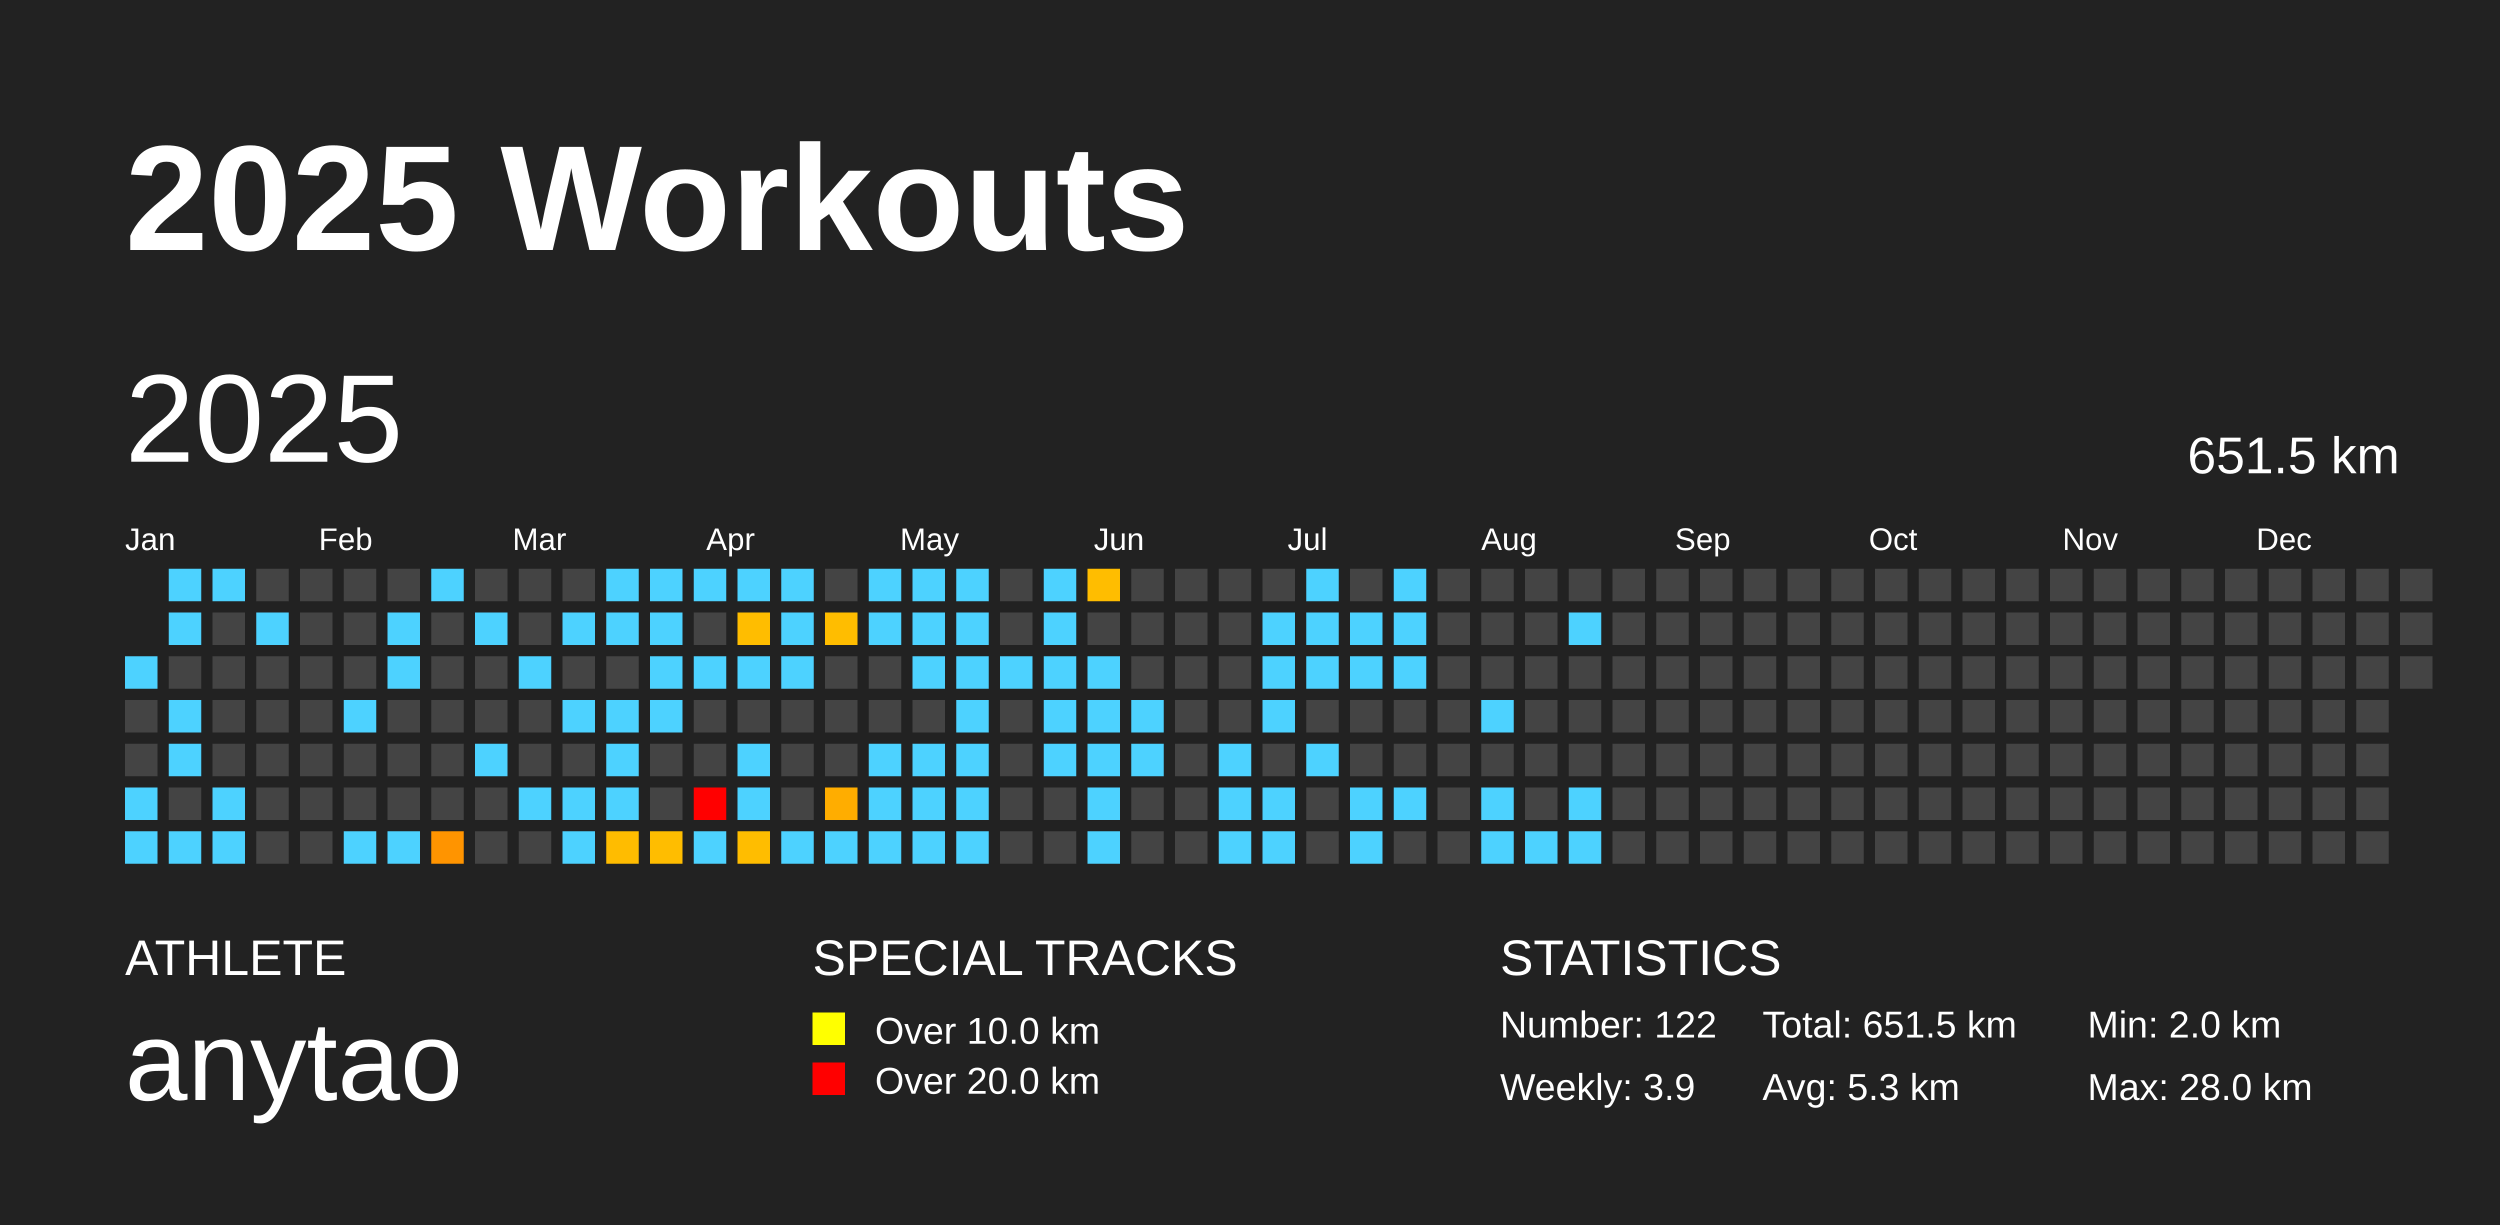
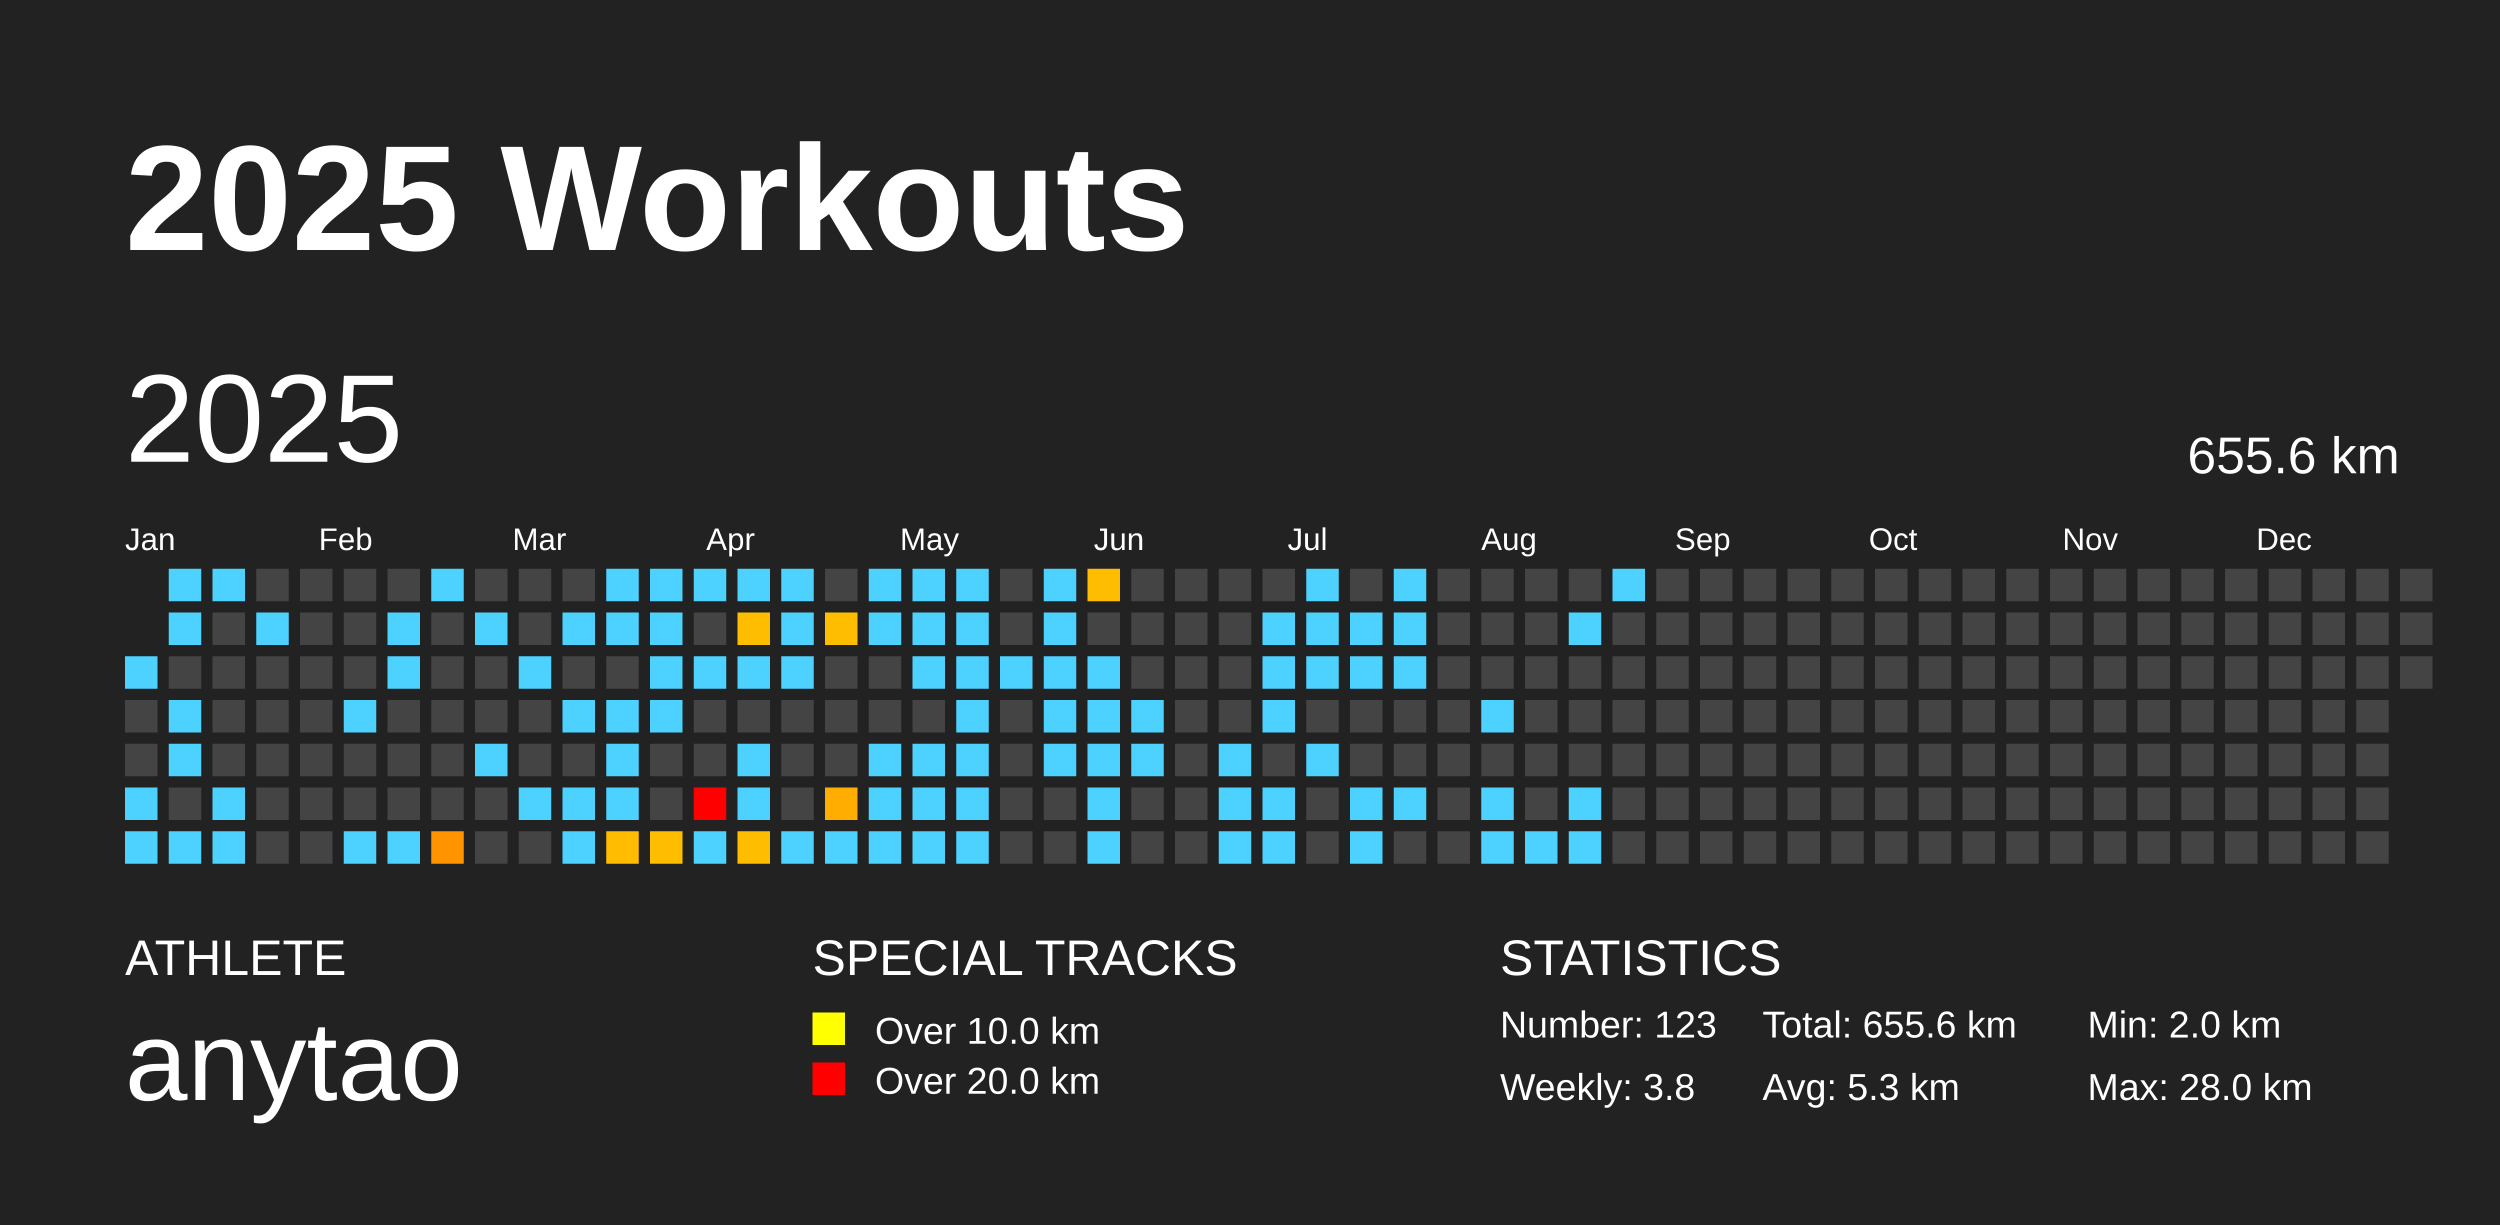
<svg xmlns="http://www.w3.org/2000/svg" baseProfile="full" height="98mm" version="1.1" viewBox="0,0,200,98" width="200mm">
  <defs />
  <rect fill="#222222" height="98" width="200" x="0" y="0" />
  <text fill="#FFFFFF" style="font-size:12px; font-family:Arial; font-weight:bold;" x="10" y="20">2025 Workouts</text>
  <text fill="#FFFFFF" style="font-size:4px; font-family:Arial" x="10" y="78">ATHLETE</text>
  <text fill="#FFFFFF" style="font-size:9px; font-family:Arial" x="10" y="88">anytao</text>
  <text fill="#FFFFFF" style="font-size:4px; font-family:Arial" x="65" y="78">SPECIAL TRACKS</text>
  <rect fill="yellow" height="2.6" width="2.6" x="65" y="81" />
  <text fill="#FFFFFF" style="font-size:3px; font-family:Arial" x="70" y="83.5">Over 10.0 km</text>
  <rect fill="red" height="2.6" width="2.6" x="65" y="85" />
  <text fill="#FFFFFF" style="font-size:3px; font-family:Arial" x="70" y="87.5">Over 20.0 km</text>
  <text fill="#FFFFFF" style="font-size:4px; font-family:Arial" x="120" y="78">STATISTICS</text>
-   <text fill="#FFFFFF" style="font-size:3px; font-family:Arial" x="120" y="83">Number: 122</text>
-   <text fill="#FFFFFF" style="font-size:3px; font-family:Arial" x="120" y="88">Weekly: 3.9</text>
-   <text fill="#FFFFFF" style="font-size:3px; font-family:Arial" x="141" y="83">Total: 651.5 km</text>
+   <text fill="#FFFFFF" style="font-size:3px; font-family:Arial" x="120" y="83">Number: 123</text>
+   <text fill="#FFFFFF" style="font-size:3px; font-family:Arial" x="120" y="88">Weekly: 3.8</text>
+   <text fill="#FFFFFF" style="font-size:3px; font-family:Arial" x="141" y="83">Total: 655.6 km</text>
  <text fill="#FFFFFF" style="font-size:3px; font-family:Arial" x="141" y="88">Avg: 5.3 km</text>
  <text fill="#FFFFFF" style="font-size:3px; font-family:Arial" x="167" y="83">Min: 2.0 km</text>
  <text fill="#FFFFFF" style="font-size:3px; font-family:Arial" x="167" y="88">Max: 28.0 km</text>
  <text dominant-baseline="hanging" fill="#FFFFFF" style="font-size:10.0px; font-family:Arial;" x="10" y="30">2025</text>
-   <text dominant-baseline="hanging" fill="#FFFFFF" style="font-size:4.125px; font-family:Arial;" x="175" y="35">651.5 km</text>
+   <text dominant-baseline="hanging" fill="#FFFFFF" style="font-size:4.125px; font-family:Arial;" x="175" y="35">655.6 km</text>
  <text fill="#FFFFFF" style="font-size:2.5px; font-family:Arial" x="10.0" y="44">Jan</text>
  <text fill="#FFFFFF" style="font-size:2.5px; font-family:Arial" x="25.5" y="44">Feb</text>
  <text fill="#FFFFFF" style="font-size:2.5px; font-family:Arial" x="41.0" y="44">Mar</text>
  <text fill="#FFFFFF" style="font-size:2.5px; font-family:Arial" x="56.5" y="44">Apr</text>
  <text fill="#FFFFFF" style="font-size:2.5px; font-family:Arial" x="72.0" y="44">May</text>
  <text fill="#FFFFFF" style="font-size:2.5px; font-family:Arial" x="87.5" y="44">Jun</text>
  <text fill="#FFFFFF" style="font-size:2.5px; font-family:Arial" x="103.0" y="44">Jul</text>
  <text fill="#FFFFFF" style="font-size:2.5px; font-family:Arial" x="118.5" y="44">Aug</text>
  <text fill="#FFFFFF" style="font-size:2.5px; font-family:Arial" x="134.0" y="44">Sep</text>
  <text fill="#FFFFFF" style="font-size:2.5px; font-family:Arial" x="149.5" y="44">Oct</text>
  <text fill="#FFFFFF" style="font-size:2.5px; font-family:Arial" x="165.0" y="44">Nov</text>
  <text fill="#FFFFFF" style="font-size:2.5px; font-family:Arial" x="180.5" y="44">Dec</text>
  <rect fill="#4dd2ff" height="2.6" width="2.6" x="10.0" y="52.5" />
  <rect fill="#444444" height="2.6" width="2.6" x="10.0" y="56.0" />
  <rect fill="#444444" height="2.6" width="2.6" x="10.0" y="59.5" />
  <rect fill="#4dd2ff" height="2.6" width="2.6" x="10.0" y="63.0" />
  <rect fill="#4dd2ff" height="2.6" width="2.6" x="10.0" y="66.5" />
  <rect fill="#4dd2ff" height="2.6" width="2.6" x="13.5" y="45.5" />
  <rect fill="#4dd2ff" height="2.6" width="2.6" x="13.5" y="49.0" />
  <rect fill="#444444" height="2.6" width="2.6" x="13.5" y="52.5" />
  <rect fill="#4dd2ff" height="2.6" width="2.6" x="13.5" y="56.0" />
  <rect fill="#4dd2ff" height="2.6" width="2.6" x="13.5" y="59.5" />
  <rect fill="#444444" height="2.6" width="2.6" x="13.5" y="63.0" />
  <rect fill="#4dd2ff" height="2.6" width="2.6" x="13.5" y="66.5" />
  <rect fill="#4dd2ff" height="2.6" width="2.6" x="17.0" y="45.5" />
  <rect fill="#444444" height="2.6" width="2.6" x="17.0" y="49.0" />
  <rect fill="#444444" height="2.6" width="2.6" x="17.0" y="52.5" />
  <rect fill="#444444" height="2.6" width="2.6" x="17.0" y="56.0" />
  <rect fill="#444444" height="2.6" width="2.6" x="17.0" y="59.5" />
  <rect fill="#4dd2ff" height="2.6" width="2.6" x="17.0" y="63.0" />
  <rect fill="#4dd2ff" height="2.6" width="2.6" x="17.0" y="66.5" />
  <rect fill="#444444" height="2.6" width="2.6" x="20.5" y="45.5" />
  <rect fill="#4dd2ff" height="2.6" width="2.6" x="20.5" y="49.0" />
  <rect fill="#444444" height="2.6" width="2.6" x="20.5" y="52.5" />
  <rect fill="#444444" height="2.6" width="2.6" x="20.5" y="56.0" />
  <rect fill="#444444" height="2.6" width="2.6" x="20.5" y="59.5" />
  <rect fill="#444444" height="2.6" width="2.6" x="20.5" y="63.0" />
  <rect fill="#444444" height="2.6" width="2.6" x="20.5" y="66.5" />
  <rect fill="#444444" height="2.6" width="2.6" x="24.0" y="45.5" />
  <rect fill="#444444" height="2.6" width="2.6" x="24.0" y="49.0" />
  <rect fill="#444444" height="2.6" width="2.6" x="24.0" y="52.5" />
  <rect fill="#444444" height="2.6" width="2.6" x="24.0" y="56.0" />
  <rect fill="#444444" height="2.6" width="2.6" x="24.0" y="59.5" />
  <rect fill="#444444" height="2.6" width="2.6" x="24.0" y="63.0" />
  <rect fill="#444444" height="2.6" width="2.6" x="24.0" y="66.5" />
  <rect fill="#444444" height="2.6" width="2.6" x="27.5" y="45.5" />
  <rect fill="#444444" height="2.6" width="2.6" x="27.5" y="49.0" />
  <rect fill="#444444" height="2.6" width="2.6" x="27.5" y="52.5" />
  <rect fill="#4dd2ff" height="2.6" width="2.6" x="27.5" y="56.0" />
  <rect fill="#444444" height="2.6" width="2.6" x="27.5" y="59.5" />
  <rect fill="#444444" height="2.6" width="2.6" x="27.5" y="63.0" />
  <rect fill="#4dd2ff" height="2.6" width="2.6" x="27.5" y="66.5" />
  <rect fill="#444444" height="2.6" width="2.6" x="31.0" y="45.5" />
  <rect fill="#4dd2ff" height="2.6" width="2.6" x="31.0" y="49.0" />
  <rect fill="#4dd2ff" height="2.6" width="2.6" x="31.0" y="52.5" />
  <rect fill="#444444" height="2.6" width="2.6" x="31.0" y="56.0" />
  <rect fill="#444444" height="2.6" width="2.6" x="31.0" y="59.5" />
  <rect fill="#444444" height="2.6" width="2.6" x="31.0" y="63.0" />
  <rect fill="#4dd2ff" height="2.6" width="2.6" x="31.0" y="66.5" />
  <rect fill="#4dd2ff" height="2.6" width="2.6" x="34.5" y="45.5" />
  <rect fill="#444444" height="2.6" width="2.6" x="34.5" y="49.0" />
  <rect fill="#444444" height="2.6" width="2.6" x="34.5" y="52.5" />
  <rect fill="#444444" height="2.6" width="2.6" x="34.5" y="56.0" />
  <rect fill="#444444" height="2.6" width="2.6" x="34.5" y="59.5" />
  <rect fill="#444444" height="2.6" width="2.6" x="34.5" y="63.0" />
  <rect fill="#ff9400" height="2.6" width="2.6" x="34.5" y="66.5" />
  <rect fill="#444444" height="2.6" width="2.6" x="38.0" y="45.5" />
  <rect fill="#4dd2ff" height="2.6" width="2.6" x="38.0" y="49.0" />
  <rect fill="#444444" height="2.6" width="2.6" x="38.0" y="52.5" />
  <rect fill="#444444" height="2.6" width="2.6" x="38.0" y="56.0" />
  <rect fill="#4dd2ff" height="2.6" width="2.6" x="38.0" y="59.5" />
  <rect fill="#444444" height="2.6" width="2.6" x="38.0" y="63.0" />
  <rect fill="#444444" height="2.6" width="2.6" x="38.0" y="66.5" />
  <rect fill="#444444" height="2.6" width="2.6" x="41.5" y="45.5" />
  <rect fill="#444444" height="2.6" width="2.6" x="41.5" y="49.0" />
  <rect fill="#4dd2ff" height="2.6" width="2.6" x="41.5" y="52.5" />
  <rect fill="#444444" height="2.6" width="2.6" x="41.5" y="56.0" />
  <rect fill="#444444" height="2.6" width="2.6" x="41.5" y="59.5" />
  <rect fill="#4dd2ff" height="2.6" width="2.6" x="41.5" y="63.0" />
  <rect fill="#444444" height="2.6" width="2.6" x="41.5" y="66.5" />
  <rect fill="#444444" height="2.6" width="2.6" x="45.0" y="45.5" />
  <rect fill="#4dd2ff" height="2.6" width="2.6" x="45.0" y="49.0" />
  <rect fill="#444444" height="2.6" width="2.6" x="45.0" y="52.5" />
  <rect fill="#4dd2ff" height="2.6" width="2.6" x="45.0" y="56.0" />
  <rect fill="#444444" height="2.6" width="2.6" x="45.0" y="59.5" />
  <rect fill="#4dd2ff" height="2.6" width="2.6" x="45.0" y="63.0" />
  <rect fill="#4dd2ff" height="2.6" width="2.6" x="45.0" y="66.5" />
  <rect fill="#4dd2ff" height="2.6" width="2.6" x="48.5" y="45.5" />
  <rect fill="#4dd2ff" height="2.6" width="2.6" x="48.5" y="49.0" />
  <rect fill="#444444" height="2.6" width="2.6" x="48.5" y="52.5" />
  <rect fill="#4dd2ff" height="2.6" width="2.6" x="48.5" y="56.0" />
  <rect fill="#4dd2ff" height="2.6" width="2.6" x="48.5" y="59.5" />
  <rect fill="#4dd2ff" height="2.6" width="2.6" x="48.5" y="63.0" />
  <rect fill="#ffbc00" height="2.6" width="2.6" x="48.5" y="66.5" />
  <rect fill="#4dd2ff" height="2.6" width="2.6" x="52.0" y="45.5" />
  <rect fill="#4dd2ff" height="2.6" width="2.6" x="52.0" y="49.0" />
  <rect fill="#4dd2ff" height="2.6" width="2.6" x="52.0" y="52.5" />
  <rect fill="#4dd2ff" height="2.6" width="2.6" x="52.0" y="56.0" />
  <rect fill="#444444" height="2.6" width="2.6" x="52.0" y="59.5" />
  <rect fill="#444444" height="2.6" width="2.6" x="52.0" y="63.0" />
  <rect fill="#ffbd00" height="2.6" width="2.6" x="52.0" y="66.5" />
  <rect fill="#4dd2ff" height="2.6" width="2.6" x="55.5" y="45.5" />
  <rect fill="#444444" height="2.6" width="2.6" x="55.5" y="49.0" />
  <rect fill="#4dd2ff" height="2.6" width="2.6" x="55.5" y="52.5" />
  <rect fill="#444444" height="2.6" width="2.6" x="55.5" y="56.0" />
  <rect fill="#444444" height="2.6" width="2.6" x="55.5" y="59.5" />
  <rect fill="red" height="2.6" width="2.6" x="55.5" y="63.0" />
  <rect fill="#4dd2ff" height="2.6" width="2.6" x="55.5" y="66.5" />
  <rect fill="#4dd2ff" height="2.6" width="2.6" x="59.0" y="45.5" />
  <rect fill="#ffbd00" height="2.6" width="2.6" x="59.0" y="49.0" />
  <rect fill="#4dd2ff" height="2.6" width="2.6" x="59.0" y="52.5" />
  <rect fill="#444444" height="2.6" width="2.6" x="59.0" y="56.0" />
  <rect fill="#4dd2ff" height="2.6" width="2.6" x="59.0" y="59.5" />
  <rect fill="#4dd2ff" height="2.6" width="2.6" x="59.0" y="63.0" />
  <rect fill="#ffbd00" height="2.6" width="2.6" x="59.0" y="66.5" />
  <rect fill="#4dd2ff" height="2.6" width="2.6" x="62.5" y="45.5" />
  <rect fill="#4dd2ff" height="2.6" width="2.6" x="62.5" y="49.0" />
  <rect fill="#4dd2ff" height="2.6" width="2.6" x="62.5" y="52.5" />
  <rect fill="#444444" height="2.6" width="2.6" x="62.5" y="56.0" />
  <rect fill="#444444" height="2.6" width="2.6" x="62.5" y="59.5" />
  <rect fill="#444444" height="2.6" width="2.6" x="62.5" y="63.0" />
  <rect fill="#4dd2ff" height="2.6" width="2.6" x="62.5" y="66.5" />
  <rect fill="#444444" height="2.6" width="2.6" x="66.0" y="45.5" />
  <rect fill="#ffbd00" height="2.6" width="2.6" x="66.0" y="49.0" />
  <rect fill="#444444" height="2.6" width="2.6" x="66.0" y="52.5" />
  <rect fill="#444444" height="2.6" width="2.6" x="66.0" y="56.0" />
  <rect fill="#444444" height="2.6" width="2.6" x="66.0" y="59.5" />
  <rect fill="#ffad00" height="2.6" width="2.6" x="66.0" y="63.0" />
  <rect fill="#4dd2ff" height="2.6" width="2.6" x="66.0" y="66.5" />
  <rect fill="#4dd2ff" height="2.6" width="2.6" x="69.5" y="45.5" />
  <rect fill="#4dd2ff" height="2.6" width="2.6" x="69.5" y="49.0" />
  <rect fill="#444444" height="2.6" width="2.6" x="69.5" y="52.5" />
  <rect fill="#444444" height="2.6" width="2.6" x="69.5" y="56.0" />
  <rect fill="#4dd2ff" height="2.6" width="2.6" x="69.5" y="59.5" />
  <rect fill="#4dd2ff" height="2.6" width="2.6" x="69.5" y="63.0" />
  <rect fill="#4dd2ff" height="2.6" width="2.6" x="69.5" y="66.5" />
  <rect fill="#4dd2ff" height="2.6" width="2.6" x="73.0" y="45.5" />
  <rect fill="#4dd2ff" height="2.6" width="2.6" x="73.0" y="49.0" />
  <rect fill="#4dd2ff" height="2.6" width="2.6" x="73.0" y="52.5" />
  <rect fill="#444444" height="2.6" width="2.6" x="73.0" y="56.0" />
  <rect fill="#4dd2ff" height="2.6" width="2.6" x="73.0" y="59.5" />
  <rect fill="#4dd2ff" height="2.6" width="2.6" x="73.0" y="63.0" />
  <rect fill="#4dd2ff" height="2.6" width="2.6" x="73.0" y="66.5" />
  <rect fill="#4dd2ff" height="2.6" width="2.6" x="76.5" y="45.5" />
  <rect fill="#4dd2ff" height="2.6" width="2.6" x="76.5" y="49.0" />
  <rect fill="#4dd2ff" height="2.6" width="2.6" x="76.5" y="52.5" />
  <rect fill="#4dd2ff" height="2.6" width="2.6" x="76.5" y="56.0" />
  <rect fill="#4dd2ff" height="2.6" width="2.6" x="76.5" y="59.5" />
  <rect fill="#4dd2ff" height="2.6" width="2.6" x="76.5" y="63.0" />
  <rect fill="#4dd2ff" height="2.6" width="2.6" x="76.5" y="66.5" />
  <rect fill="#444444" height="2.6" width="2.6" x="80.0" y="45.5" />
  <rect fill="#444444" height="2.6" width="2.6" x="80.0" y="49.0" />
  <rect fill="#4dd2ff" height="2.6" width="2.6" x="80.0" y="52.5" />
  <rect fill="#444444" height="2.6" width="2.6" x="80.0" y="56.0" />
  <rect fill="#444444" height="2.6" width="2.6" x="80.0" y="59.5" />
  <rect fill="#444444" height="2.6" width="2.6" x="80.0" y="63.0" />
  <rect fill="#444444" height="2.6" width="2.6" x="80.0" y="66.5" />
  <rect fill="#4dd2ff" height="2.6" width="2.6" x="83.5" y="45.5" />
  <rect fill="#4dd2ff" height="2.6" width="2.6" x="83.5" y="49.0" />
  <rect fill="#4dd2ff" height="2.6" width="2.6" x="83.5" y="52.5" />
  <rect fill="#4dd2ff" height="2.6" width="2.6" x="83.5" y="56.0" />
  <rect fill="#4dd2ff" height="2.6" width="2.6" x="83.5" y="59.5" />
  <rect fill="#444444" height="2.6" width="2.6" x="83.5" y="63.0" />
  <rect fill="#444444" height="2.6" width="2.6" x="83.5" y="66.5" />
  <rect fill="#ffbd00" height="2.6" width="2.6" x="87.0" y="45.5" />
  <rect fill="#444444" height="2.6" width="2.6" x="87.0" y="49.0" />
  <rect fill="#4dd2ff" height="2.6" width="2.6" x="87.0" y="52.5" />
  <rect fill="#4dd2ff" height="2.6" width="2.6" x="87.0" y="56.0" />
  <rect fill="#4dd2ff" height="2.6" width="2.6" x="87.0" y="59.5" />
  <rect fill="#4dd2ff" height="2.6" width="2.6" x="87.0" y="63.0" />
  <rect fill="#4dd2ff" height="2.6" width="2.6" x="87.0" y="66.5" />
  <rect fill="#444444" height="2.6" width="2.6" x="90.5" y="45.5" />
  <rect fill="#444444" height="2.6" width="2.6" x="90.5" y="49.0" />
  <rect fill="#444444" height="2.6" width="2.6" x="90.5" y="52.5" />
  <rect fill="#4dd2ff" height="2.6" width="2.6" x="90.5" y="56.0" />
  <rect fill="#4dd2ff" height="2.6" width="2.6" x="90.5" y="59.5" />
  <rect fill="#444444" height="2.6" width="2.6" x="90.5" y="63.0" />
  <rect fill="#444444" height="2.6" width="2.6" x="90.5" y="66.5" />
  <rect fill="#444444" height="2.6" width="2.6" x="94.0" y="45.5" />
  <rect fill="#444444" height="2.6" width="2.6" x="94.0" y="49.0" />
  <rect fill="#444444" height="2.6" width="2.6" x="94.0" y="52.5" />
  <rect fill="#444444" height="2.6" width="2.6" x="94.0" y="56.0" />
  <rect fill="#444444" height="2.6" width="2.6" x="94.0" y="59.5" />
  <rect fill="#444444" height="2.6" width="2.6" x="94.0" y="63.0" />
  <rect fill="#444444" height="2.6" width="2.6" x="94.0" y="66.5" />
  <rect fill="#444444" height="2.6" width="2.6" x="97.5" y="45.5" />
  <rect fill="#444444" height="2.6" width="2.6" x="97.5" y="49.0" />
  <rect fill="#444444" height="2.6" width="2.6" x="97.5" y="52.5" />
  <rect fill="#444444" height="2.6" width="2.6" x="97.5" y="56.0" />
  <rect fill="#4dd2ff" height="2.6" width="2.6" x="97.5" y="59.5" />
  <rect fill="#4dd2ff" height="2.6" width="2.6" x="97.5" y="63.0" />
  <rect fill="#4dd2ff" height="2.6" width="2.6" x="97.5" y="66.5" />
  <rect fill="#444444" height="2.6" width="2.6" x="101.0" y="45.5" />
  <rect fill="#4dd2ff" height="2.6" width="2.6" x="101.0" y="49.0" />
  <rect fill="#4dd2ff" height="2.6" width="2.6" x="101.0" y="52.5" />
  <rect fill="#4dd2ff" height="2.6" width="2.6" x="101.0" y="56.0" />
  <rect fill="#444444" height="2.6" width="2.6" x="101.0" y="59.5" />
  <rect fill="#4dd2ff" height="2.6" width="2.6" x="101.0" y="63.0" />
  <rect fill="#4dd2ff" height="2.6" width="2.6" x="101.0" y="66.5" />
  <rect fill="#4dd2ff" height="2.6" width="2.6" x="104.5" y="45.5" />
  <rect fill="#4dd2ff" height="2.6" width="2.6" x="104.5" y="49.0" />
  <rect fill="#4dd2ff" height="2.6" width="2.6" x="104.5" y="52.5" />
  <rect fill="#444444" height="2.6" width="2.6" x="104.5" y="56.0" />
  <rect fill="#4dd2ff" height="2.6" width="2.6" x="104.5" y="59.5" />
  <rect fill="#444444" height="2.6" width="2.6" x="104.5" y="63.0" />
  <rect fill="#444444" height="2.6" width="2.6" x="104.5" y="66.5" />
  <rect fill="#444444" height="2.6" width="2.6" x="108.0" y="45.5" />
  <rect fill="#4dd2ff" height="2.6" width="2.6" x="108.0" y="49.0" />
  <rect fill="#4dd2ff" height="2.6" width="2.6" x="108.0" y="52.5" />
  <rect fill="#444444" height="2.6" width="2.6" x="108.0" y="56.0" />
  <rect fill="#444444" height="2.6" width="2.6" x="108.0" y="59.5" />
  <rect fill="#4dd2ff" height="2.6" width="2.6" x="108.0" y="63.0" />
  <rect fill="#4dd2ff" height="2.6" width="2.6" x="108.0" y="66.5" />
  <rect fill="#4dd2ff" height="2.6" width="2.6" x="111.5" y="45.5" />
  <rect fill="#4dd2ff" height="2.6" width="2.6" x="111.5" y="49.0" />
  <rect fill="#4dd2ff" height="2.6" width="2.6" x="111.5" y="52.5" />
  <rect fill="#444444" height="2.6" width="2.6" x="111.5" y="56.0" />
  <rect fill="#444444" height="2.6" width="2.6" x="111.5" y="59.5" />
  <rect fill="#4dd2ff" height="2.6" width="2.6" x="111.5" y="63.0" />
  <rect fill="#444444" height="2.6" width="2.6" x="111.5" y="66.5" />
  <rect fill="#444444" height="2.6" width="2.6" x="115.0" y="45.5" />
  <rect fill="#444444" height="2.6" width="2.6" x="115.0" y="49.0" />
  <rect fill="#444444" height="2.6" width="2.6" x="115.0" y="52.5" />
  <rect fill="#444444" height="2.6" width="2.6" x="115.0" y="56.0" />
  <rect fill="#444444" height="2.6" width="2.6" x="115.0" y="59.5" />
  <rect fill="#444444" height="2.6" width="2.6" x="115.0" y="63.0" />
  <rect fill="#444444" height="2.6" width="2.6" x="115.0" y="66.5" />
  <rect fill="#444444" height="2.6" width="2.6" x="118.5" y="45.5" />
  <rect fill="#444444" height="2.6" width="2.6" x="118.5" y="49.0" />
  <rect fill="#444444" height="2.6" width="2.6" x="118.5" y="52.5" />
  <rect fill="#4dd2ff" height="2.6" width="2.6" x="118.5" y="56.0" />
  <rect fill="#444444" height="2.6" width="2.6" x="118.5" y="59.5" />
  <rect fill="#4dd2ff" height="2.6" width="2.6" x="118.5" y="63.0" />
  <rect fill="#4dd2ff" height="2.6" width="2.6" x="118.5" y="66.5" />
  <rect fill="#444444" height="2.6" width="2.6" x="122.0" y="45.5" />
  <rect fill="#444444" height="2.6" width="2.6" x="122.0" y="49.0" />
  <rect fill="#444444" height="2.6" width="2.6" x="122.0" y="52.5" />
  <rect fill="#444444" height="2.6" width="2.6" x="122.0" y="56.0" />
  <rect fill="#444444" height="2.6" width="2.6" x="122.0" y="59.5" />
  <rect fill="#444444" height="2.6" width="2.6" x="122.0" y="63.0" />
  <rect fill="#4dd2ff" height="2.6" width="2.6" x="122.0" y="66.5" />
  <rect fill="#444444" height="2.6" width="2.6" x="125.5" y="45.5" />
  <rect fill="#4dd2ff" height="2.6" width="2.6" x="125.5" y="49.0" />
  <rect fill="#444444" height="2.6" width="2.6" x="125.5" y="52.5" />
  <rect fill="#444444" height="2.6" width="2.6" x="125.5" y="56.0" />
  <rect fill="#444444" height="2.6" width="2.6" x="125.5" y="59.5" />
  <rect fill="#4dd2ff" height="2.6" width="2.6" x="125.5" y="63.0" />
  <rect fill="#4dd2ff" height="2.6" width="2.6" x="125.5" y="66.5" />
-   <rect fill="#444444" height="2.6" width="2.6" x="129.0" y="45.5" />
+   <rect fill="#4dd2ff" height="2.6" width="2.6" x="129.0" y="45.5" />
  <rect fill="#444444" height="2.6" width="2.6" x="129.0" y="49.0" />
  <rect fill="#444444" height="2.6" width="2.6" x="129.0" y="52.5" />
  <rect fill="#444444" height="2.6" width="2.6" x="129.0" y="56.0" />
  <rect fill="#444444" height="2.6" width="2.6" x="129.0" y="59.5" />
  <rect fill="#444444" height="2.6" width="2.6" x="129.0" y="63.0" />
  <rect fill="#444444" height="2.6" width="2.6" x="129.0" y="66.5" />
  <rect fill="#444444" height="2.6" width="2.6" x="132.5" y="45.5" />
  <rect fill="#444444" height="2.6" width="2.6" x="132.5" y="49.0" />
  <rect fill="#444444" height="2.6" width="2.6" x="132.5" y="52.5" />
  <rect fill="#444444" height="2.6" width="2.6" x="132.5" y="56.0" />
  <rect fill="#444444" height="2.6" width="2.6" x="132.5" y="59.5" />
  <rect fill="#444444" height="2.6" width="2.6" x="132.5" y="63.0" />
  <rect fill="#444444" height="2.6" width="2.6" x="132.5" y="66.5" />
  <rect fill="#444444" height="2.6" width="2.6" x="136.0" y="45.5" />
  <rect fill="#444444" height="2.6" width="2.6" x="136.0" y="49.0" />
  <rect fill="#444444" height="2.6" width="2.6" x="136.0" y="52.5" />
  <rect fill="#444444" height="2.6" width="2.6" x="136.0" y="56.0" />
  <rect fill="#444444" height="2.6" width="2.6" x="136.0" y="59.5" />
  <rect fill="#444444" height="2.6" width="2.6" x="136.0" y="63.0" />
  <rect fill="#444444" height="2.6" width="2.6" x="136.0" y="66.5" />
  <rect fill="#444444" height="2.6" width="2.6" x="139.5" y="45.5" />
  <rect fill="#444444" height="2.6" width="2.6" x="139.5" y="49.0" />
  <rect fill="#444444" height="2.6" width="2.6" x="139.5" y="52.5" />
  <rect fill="#444444" height="2.6" width="2.6" x="139.5" y="56.0" />
  <rect fill="#444444" height="2.6" width="2.6" x="139.5" y="59.5" />
  <rect fill="#444444" height="2.6" width="2.6" x="139.5" y="63.0" />
  <rect fill="#444444" height="2.6" width="2.6" x="139.5" y="66.5" />
  <rect fill="#444444" height="2.6" width="2.6" x="143.0" y="45.5" />
  <rect fill="#444444" height="2.6" width="2.6" x="143.0" y="49.0" />
  <rect fill="#444444" height="2.6" width="2.6" x="143.0" y="52.5" />
  <rect fill="#444444" height="2.6" width="2.6" x="143.0" y="56.0" />
  <rect fill="#444444" height="2.6" width="2.6" x="143.0" y="59.5" />
  <rect fill="#444444" height="2.6" width="2.6" x="143.0" y="63.0" />
  <rect fill="#444444" height="2.6" width="2.6" x="143.0" y="66.5" />
  <rect fill="#444444" height="2.6" width="2.6" x="146.5" y="45.5" />
  <rect fill="#444444" height="2.6" width="2.6" x="146.5" y="49.0" />
  <rect fill="#444444" height="2.6" width="2.6" x="146.5" y="52.5" />
  <rect fill="#444444" height="2.6" width="2.6" x="146.5" y="56.0" />
  <rect fill="#444444" height="2.6" width="2.6" x="146.5" y="59.5" />
  <rect fill="#444444" height="2.6" width="2.6" x="146.5" y="63.0" />
  <rect fill="#444444" height="2.6" width="2.6" x="146.5" y="66.5" />
  <rect fill="#444444" height="2.6" width="2.6" x="150.0" y="45.5" />
  <rect fill="#444444" height="2.6" width="2.6" x="150.0" y="49.0" />
  <rect fill="#444444" height="2.6" width="2.6" x="150.0" y="52.5" />
  <rect fill="#444444" height="2.6" width="2.6" x="150.0" y="56.0" />
  <rect fill="#444444" height="2.6" width="2.6" x="150.0" y="59.5" />
  <rect fill="#444444" height="2.6" width="2.6" x="150.0" y="63.0" />
  <rect fill="#444444" height="2.6" width="2.6" x="150.0" y="66.5" />
  <rect fill="#444444" height="2.6" width="2.6" x="153.5" y="45.5" />
  <rect fill="#444444" height="2.6" width="2.6" x="153.5" y="49.0" />
  <rect fill="#444444" height="2.6" width="2.6" x="153.5" y="52.5" />
  <rect fill="#444444" height="2.6" width="2.6" x="153.5" y="56.0" />
  <rect fill="#444444" height="2.6" width="2.6" x="153.5" y="59.5" />
  <rect fill="#444444" height="2.6" width="2.6" x="153.5" y="63.0" />
  <rect fill="#444444" height="2.6" width="2.6" x="153.5" y="66.5" />
  <rect fill="#444444" height="2.6" width="2.6" x="157.0" y="45.5" />
  <rect fill="#444444" height="2.6" width="2.6" x="157.0" y="49.0" />
  <rect fill="#444444" height="2.6" width="2.6" x="157.0" y="52.5" />
  <rect fill="#444444" height="2.6" width="2.6" x="157.0" y="56.0" />
  <rect fill="#444444" height="2.6" width="2.6" x="157.0" y="59.5" />
  <rect fill="#444444" height="2.6" width="2.6" x="157.0" y="63.0" />
  <rect fill="#444444" height="2.6" width="2.6" x="157.0" y="66.5" />
  <rect fill="#444444" height="2.6" width="2.6" x="160.5" y="45.5" />
  <rect fill="#444444" height="2.6" width="2.6" x="160.5" y="49.0" />
  <rect fill="#444444" height="2.6" width="2.6" x="160.5" y="52.5" />
  <rect fill="#444444" height="2.6" width="2.6" x="160.5" y="56.0" />
  <rect fill="#444444" height="2.6" width="2.6" x="160.5" y="59.5" />
  <rect fill="#444444" height="2.6" width="2.6" x="160.5" y="63.0" />
  <rect fill="#444444" height="2.6" width="2.6" x="160.5" y="66.5" />
  <rect fill="#444444" height="2.6" width="2.6" x="164.0" y="45.5" />
  <rect fill="#444444" height="2.6" width="2.6" x="164.0" y="49.0" />
  <rect fill="#444444" height="2.6" width="2.6" x="164.0" y="52.5" />
  <rect fill="#444444" height="2.6" width="2.6" x="164.0" y="56.0" />
  <rect fill="#444444" height="2.6" width="2.6" x="164.0" y="59.5" />
  <rect fill="#444444" height="2.6" width="2.6" x="164.0" y="63.0" />
  <rect fill="#444444" height="2.6" width="2.6" x="164.0" y="66.5" />
  <rect fill="#444444" height="2.6" width="2.6" x="167.5" y="45.5" />
  <rect fill="#444444" height="2.6" width="2.6" x="167.5" y="49.0" />
  <rect fill="#444444" height="2.6" width="2.6" x="167.5" y="52.5" />
  <rect fill="#444444" height="2.6" width="2.6" x="167.5" y="56.0" />
  <rect fill="#444444" height="2.6" width="2.6" x="167.5" y="59.5" />
  <rect fill="#444444" height="2.6" width="2.6" x="167.5" y="63.0" />
  <rect fill="#444444" height="2.6" width="2.6" x="167.5" y="66.5" />
  <rect fill="#444444" height="2.6" width="2.6" x="171.0" y="45.5" />
  <rect fill="#444444" height="2.6" width="2.6" x="171.0" y="49.0" />
  <rect fill="#444444" height="2.6" width="2.6" x="171.0" y="52.5" />
  <rect fill="#444444" height="2.6" width="2.6" x="171.0" y="56.0" />
  <rect fill="#444444" height="2.6" width="2.6" x="171.0" y="59.5" />
  <rect fill="#444444" height="2.6" width="2.6" x="171.0" y="63.0" />
  <rect fill="#444444" height="2.6" width="2.6" x="171.0" y="66.5" />
  <rect fill="#444444" height="2.6" width="2.6" x="174.5" y="45.5" />
  <rect fill="#444444" height="2.6" width="2.6" x="174.5" y="49.0" />
  <rect fill="#444444" height="2.6" width="2.6" x="174.5" y="52.5" />
  <rect fill="#444444" height="2.6" width="2.6" x="174.5" y="56.0" />
  <rect fill="#444444" height="2.6" width="2.6" x="174.5" y="59.5" />
  <rect fill="#444444" height="2.6" width="2.6" x="174.5" y="63.0" />
  <rect fill="#444444" height="2.6" width="2.6" x="174.5" y="66.5" />
  <rect fill="#444444" height="2.6" width="2.6" x="178.0" y="45.5" />
  <rect fill="#444444" height="2.6" width="2.6" x="178.0" y="49.0" />
  <rect fill="#444444" height="2.6" width="2.6" x="178.0" y="52.5" />
  <rect fill="#444444" height="2.6" width="2.6" x="178.0" y="56.0" />
  <rect fill="#444444" height="2.6" width="2.6" x="178.0" y="59.5" />
  <rect fill="#444444" height="2.6" width="2.6" x="178.0" y="63.0" />
  <rect fill="#444444" height="2.6" width="2.6" x="178.0" y="66.5" />
  <rect fill="#444444" height="2.6" width="2.6" x="181.5" y="45.5" />
  <rect fill="#444444" height="2.6" width="2.6" x="181.5" y="49.0" />
  <rect fill="#444444" height="2.6" width="2.6" x="181.5" y="52.5" />
  <rect fill="#444444" height="2.6" width="2.6" x="181.5" y="56.0" />
  <rect fill="#444444" height="2.6" width="2.6" x="181.5" y="59.5" />
  <rect fill="#444444" height="2.6" width="2.6" x="181.5" y="63.0" />
  <rect fill="#444444" height="2.6" width="2.6" x="181.5" y="66.5" />
  <rect fill="#444444" height="2.6" width="2.6" x="185.0" y="45.5" />
  <rect fill="#444444" height="2.6" width="2.6" x="185.0" y="49.0" />
  <rect fill="#444444" height="2.6" width="2.6" x="185.0" y="52.5" />
  <rect fill="#444444" height="2.6" width="2.6" x="185.0" y="56.0" />
  <rect fill="#444444" height="2.6" width="2.6" x="185.0" y="59.5" />
  <rect fill="#444444" height="2.6" width="2.6" x="185.0" y="63.0" />
  <rect fill="#444444" height="2.6" width="2.6" x="185.0" y="66.5" />
  <rect fill="#444444" height="2.6" width="2.6" x="188.5" y="45.5" />
  <rect fill="#444444" height="2.6" width="2.6" x="188.5" y="49.0" />
  <rect fill="#444444" height="2.6" width="2.6" x="188.5" y="52.5" />
  <rect fill="#444444" height="2.6" width="2.6" x="188.5" y="56.0" />
  <rect fill="#444444" height="2.6" width="2.6" x="188.5" y="59.5" />
  <rect fill="#444444" height="2.6" width="2.6" x="188.5" y="63.0" />
  <rect fill="#444444" height="2.6" width="2.6" x="188.5" y="66.5" />
  <rect fill="#444444" height="2.6" width="2.6" x="192.0" y="45.5" />
  <rect fill="#444444" height="2.6" width="2.6" x="192.0" y="49.0" />
  <rect fill="#444444" height="2.6" width="2.6" x="192.0" y="52.5" />
</svg>
